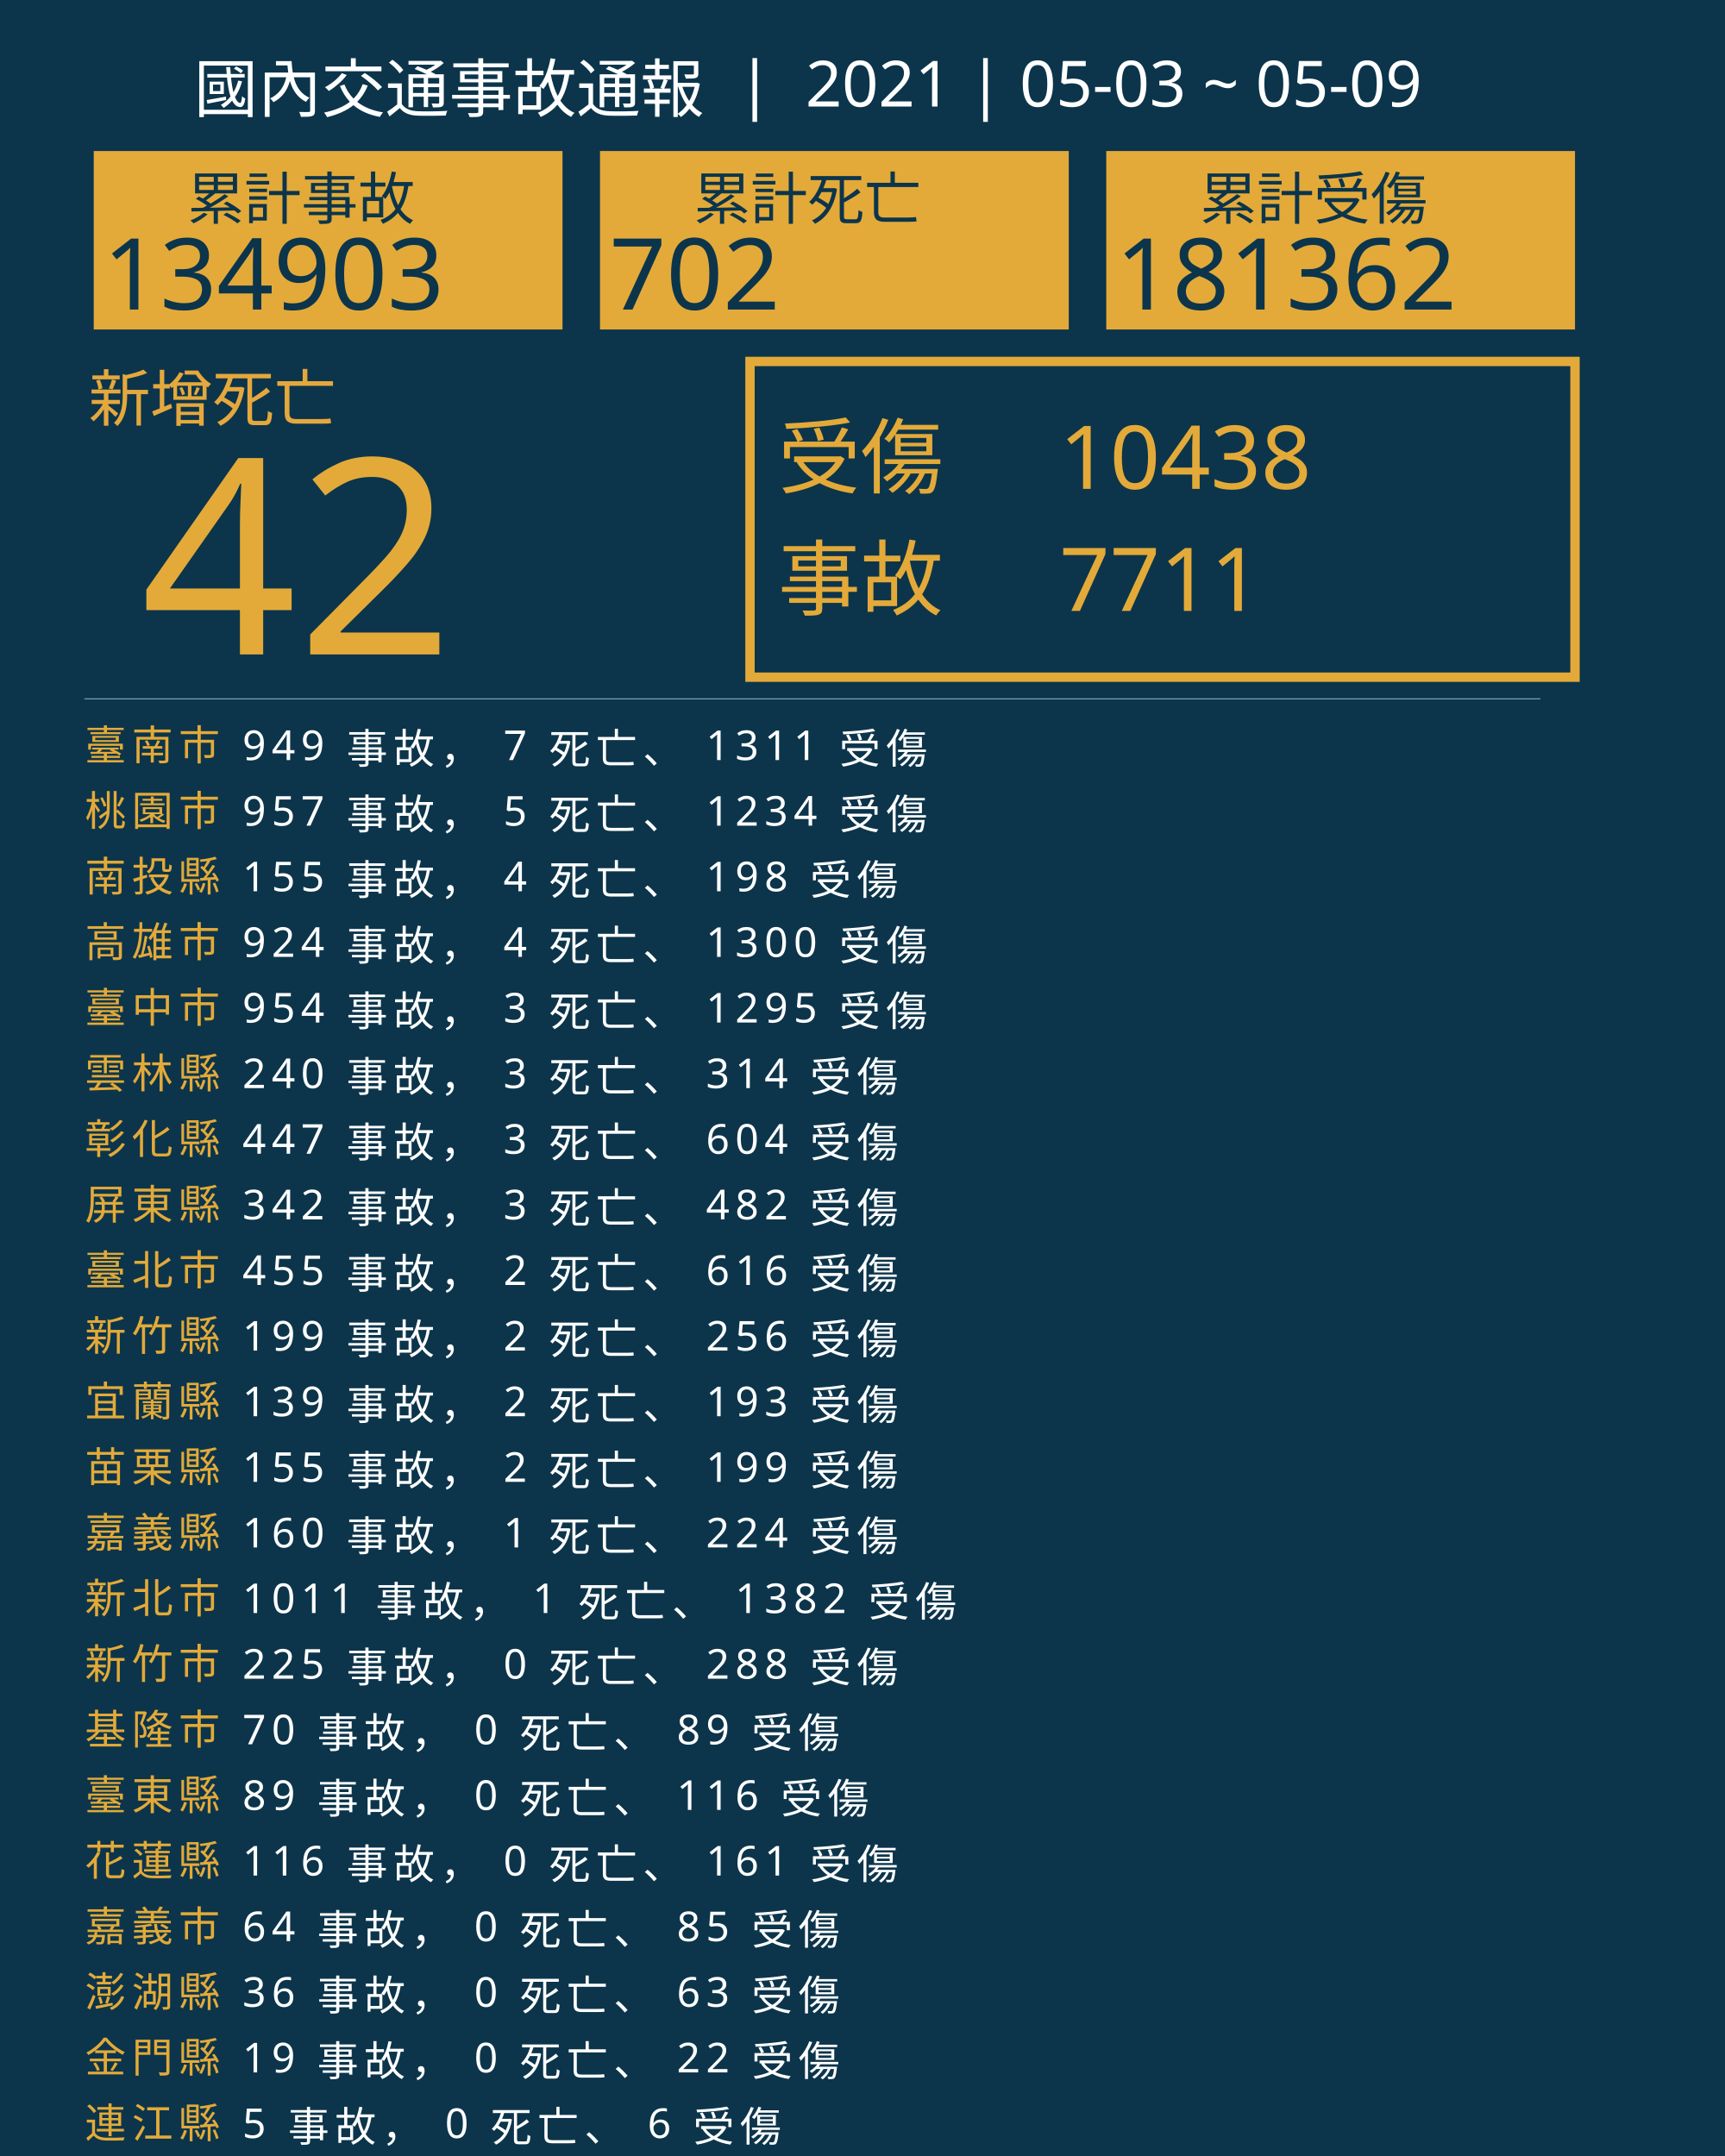
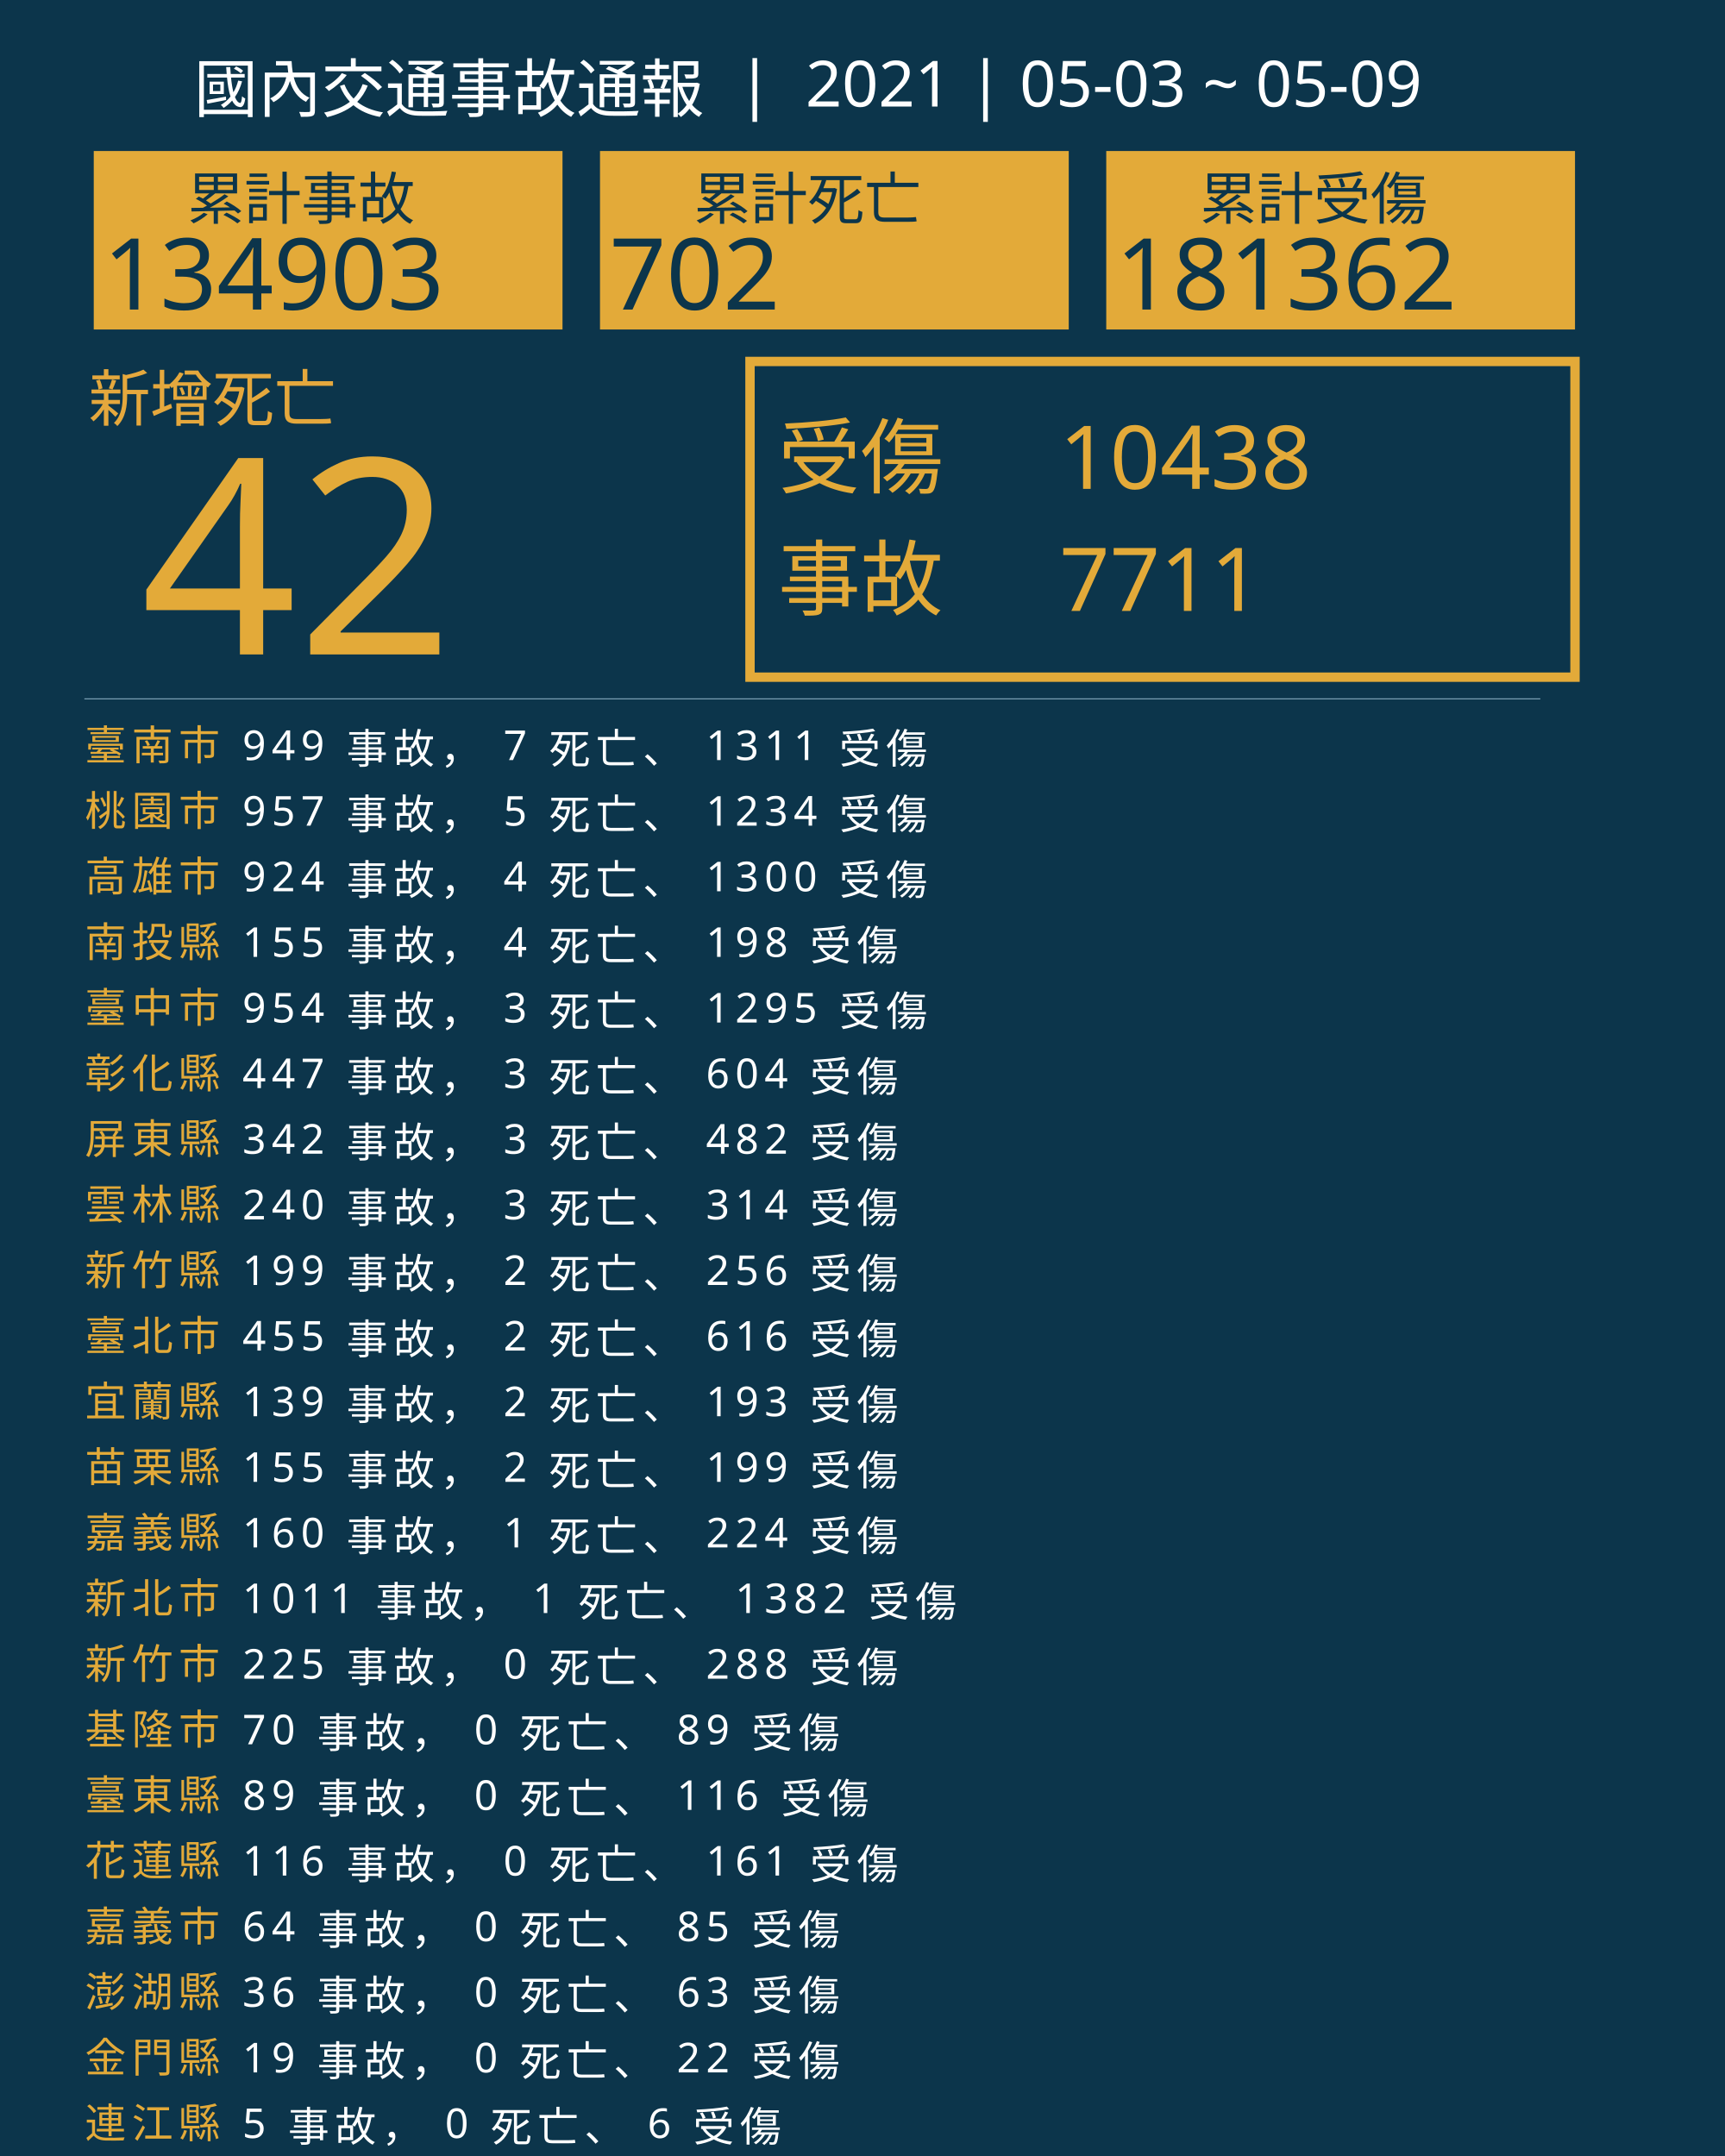
<svg xmlns="http://www.w3.org/2000/svg" version="1.1" id="圖層_1" x="0px" y="0px" viewBox="0 0 1840 2300" style="enable-background:new 0 0 1840 2300;" xml:space="preserve">
  <style type="text/css">
	.st0{fill:#0C354B;}
	.st1{fill:#E5A83D;}
	.st2{font-family:'NotoSansCJKtc-Bold-B5pc-H';}
	.st3{font-size:66px;}
	.st4{fill:#E3AA39;}
	.st5{font-family:'Arial-BoldMT';}
	.st6{font-size:291.776px;}
	.st7{fill:none;stroke:#E3AA39;stroke-miterlimit:10;stroke-width:10;}
	.st8{font-family:'NotoSansCJKtc-Light-B5pc-H';}
	.st9{font-size:88px;}
	.st10{font-family:'NotoSansCJKtc-Medium-B5pc-H';}
	.st11{font-size:94px;}
	.st12{fill:none;stroke:#8AAFC1;stroke-miterlimit:10;}
	.st13{font-size:60.649px;}
	.st14{font-size:106px;}
	.st15{fill:none;}
	.st16{font-size:44px;}
	.st17{letter-spacing:6;}
	.st18{fill:#FFFFFF;}
	.st19{letter-spacing:1;}
	.st20{font-size:68px;}
</style>
  <rect class="st0" width="1840" height="2300" />
  <text transform="matrix(1 0 0 1 94.5001 449.017)" class="st1 st2 st3">新增死亡</text>
  <g>
    <text transform="matrix(1 0 0 1 150 698.1412)" class="st4 st5 st6">42</text>
  </g>
  <g>
    <rect x="800" y="385.6" class="st7" width="880" height="336.8" />
    <g>
      <text transform="matrix(1 0 0 1 830 519.593)" class="st4 st8 st9">受傷</text>
      <text transform="matrix(1 0 0 1 1130 521.5084)" class="st4 st10 st11">10438</text>
      <text transform="matrix(1 0 0 1 1130 651.7274)" class="st4 st10 st11">7711</text>
      <text transform="matrix(1 0 0 1 830 649.4965)" class="st4 st8 st9">事故</text>
    </g>
  </g>
  <line class="st12" x1="90" y1="745.5" x2="1643" y2="745.5" />
  <g>
    <g>
      <rect x="100" y="161.1" class="st4" width="500" height="190.4" />
      <g>
        <text transform="matrix(1 0 0 1 200 233.9079)" class="st0 st10 st13">累計事故</text>
        <g>
          <text transform="matrix(1 0 0 1 110 330.2121)" class="st0 st5 st14">134903</text>
        </g>
      </g>
    </g>
    <g>
      <rect x="640" y="161.1" class="st4" width="500" height="190.4" />
      <g>
        <text transform="matrix(1 0 0 1 740 233.908)" class="st0 st10 st13">累計死亡</text>
        <g>
          <text transform="matrix(1 0 0 1 650 330.2122)" class="st0 st5 st14">702</text>
        </g>
      </g>
    </g>
    <g>
      <rect x="1180" y="161.1" class="st4" width="500" height="190.4" />
      <g>
        <text transform="matrix(1 0 0 1 1280 233.908)" class="st0 st10 st13">累計受傷</text>
        <g>
          <text transform="matrix(1 0 0 1 1190 330.2122)" class="st0 st5 st14">181362</text>
        </g>
      </g>
    </g>
  </g>
  <rect x="90.6" y="772.1" class="st15" width="1141.8" height="314.8" />
  <text transform="matrix(1 0 0 1 90.5591 810.7965)">
    <tspan x="0" y="0" class="st4 st10 st16 st17">臺南市</tspan>
    <tspan x="150.6" y="0" class="st18 st10 st16 st17"> 949 事故， 7 死亡、 1311 受傷</tspan>
    <tspan x="0" y="70" class="st4 st10 st16 st17">桃園市</tspan>
    <tspan x="150.6" y="70" class="st18 st10 st16 st17"> 957 事故， 5 死亡、 1234 受傷</tspan>
-     <tspan x="0" y="140" class="st4 st10 st16 st17">南投縣</tspan>
-     <tspan x="150.6" y="140" class="st18 st10 st16 st17"> 155 事故， 4 死亡、 198 受傷</tspan>
-     <tspan x="0" y="210" class="st4 st10 st16 st17">高雄市</tspan>
-     <tspan x="150.6" y="210" class="st18 st10 st16 st17"> 924 事故， 4 死亡、 1300 受傷</tspan>
+     <tspan x="0" y="140" class="st4 st10 st16 st17">高雄市</tspan>
+     <tspan x="150.6" y="140" class="st18 st10 st16 st17"> 924 事故， 4 死亡、 1300 受傷</tspan>
+     <tspan x="0" y="210" class="st4 st10 st16 st17">南投縣</tspan>
+     <tspan x="150.6" y="210" class="st18 st10 st16 st17"> 155 事故， 4 死亡、 198 受傷</tspan>
    <tspan x="0" y="280" class="st4 st10 st16 st17">臺中市</tspan>
    <tspan x="150.6" y="280" class="st18 st10 st16 st17"> 954 事故， 3 死亡、 1295 受傷</tspan>
-     <tspan x="0" y="350" class="st4 st10 st16 st17">雲林縣</tspan>
-     <tspan x="150.6" y="350" class="st18 st10 st16 st17"> 240 事故， 3 死亡、 314 受傷</tspan>
-     <tspan x="0" y="420" class="st4 st10 st16 st17">彰化縣</tspan>
-     <tspan x="150.6" y="420" class="st18 st10 st16 st17"> 447 事故， 3 死亡、 604 受傷</tspan>
-     <tspan x="0" y="490" class="st4 st10 st16 st17">屏東縣</tspan>
-     <tspan x="150.6" y="490" class="st18 st10 st16 st17"> 342 事故， 3 死亡、 482 受傷</tspan>
-     <tspan x="0" y="560" class="st4 st10 st16 st17">臺北市</tspan>
-     <tspan x="150.6" y="560" class="st18 st10 st16 st17"> 455 事故， 2 死亡、 616 受傷</tspan>
-     <tspan x="0" y="630" class="st4 st10 st16 st17">新竹縣</tspan>
-     <tspan x="150.6" y="630" class="st18 st10 st16 st17"> 199 事故， 2 死亡、 256 受傷</tspan>
+     <tspan x="0" y="350" class="st4 st10 st16 st17">彰化縣</tspan>
+     <tspan x="150.6" y="350" class="st18 st10 st16 st17"> 447 事故， 3 死亡、 604 受傷</tspan>
+     <tspan x="0" y="420" class="st4 st10 st16 st17">屏東縣</tspan>
+     <tspan x="150.6" y="420" class="st18 st10 st16 st17"> 342 事故， 3 死亡、 482 受傷</tspan>
+     <tspan x="0" y="490" class="st4 st10 st16 st17">雲林縣</tspan>
+     <tspan x="150.6" y="490" class="st18 st10 st16 st17"> 240 事故， 3 死亡、 314 受傷</tspan>
+     <tspan x="0" y="560" class="st4 st10 st16 st17">新竹縣</tspan>
+     <tspan x="150.6" y="560" class="st18 st10 st16 st17"> 199 事故， 2 死亡、 256 受傷</tspan>
+     <tspan x="0" y="630" class="st4 st10 st16 st17">臺北市</tspan>
+     <tspan x="150.6" y="630" class="st18 st10 st16 st17"> 455 事故， 2 死亡、 616 受傷</tspan>
    <tspan x="0" y="700" class="st4 st10 st16 st17">宜蘭縣</tspan>
    <tspan x="150.6" y="700" class="st18 st10 st16 st17"> 139 事故， 2 死亡、 193 受傷</tspan>
    <tspan x="0" y="770" class="st4 st10 st16 st17">苗栗縣</tspan>
    <tspan x="150.6" y="770" class="st18 st10 st16 st17"> 155 事故， 2 死亡、 199 受傷</tspan>
    <tspan x="0" y="840" class="st4 st10 st16 st17">嘉義縣</tspan>
    <tspan x="150.6" y="840" class="st18 st10 st16 st17"> 160 事故， 1 死亡、 224 受傷</tspan>
    <tspan x="0" y="910" class="st4 st10 st16 st17">新北市</tspan>
    <tspan x="150.6" y="910" class="st18 st10 st16 st17"> 1011 事故， 1 死亡、 1382 受傷</tspan>
    <tspan x="0" y="980" class="st4 st10 st16 st17">新竹市</tspan>
    <tspan x="150.6" y="980" class="st18 st10 st16 st17"> 225 事故， 0 死亡、 288 受傷</tspan>
    <tspan x="0" y="1050" class="st4 st10 st16 st17">基隆市</tspan>
    <tspan x="150.6" y="1050" class="st18 st10 st16 st17"> 70 事故， 0 死亡、 89 受傷</tspan>
    <tspan x="0" y="1120" class="st4 st10 st16 st17">臺東縣</tspan>
    <tspan x="150.6" y="1120" class="st18 st10 st16 st17"> 89 事故， 0 死亡、 116 受傷</tspan>
    <tspan x="0" y="1190" class="st4 st10 st16 st17">花蓮縣</tspan>
    <tspan x="150.6" y="1190" class="st18 st10 st16 st17"> 116 事故， 0 死亡、 161 受傷</tspan>
    <tspan x="0" y="1260" class="st4 st10 st16 st17">嘉義市</tspan>
    <tspan x="150.6" y="1260" class="st18 st10 st16 st17"> 64 事故， 0 死亡、 85 受傷</tspan>
    <tspan x="0" y="1330" class="st4 st10 st16 st17">澎湖縣</tspan>
    <tspan x="150.6" y="1330" class="st18 st10 st16 st17"> 36 事故， 0 死亡、 63 受傷</tspan>
    <tspan x="0" y="1400" class="st4 st10 st16 st17">金門縣</tspan>
    <tspan x="150.6" y="1400" class="st18 st10 st16 st17"> 19 事故， 0 死亡、 22 受傷</tspan>
    <tspan x="0" y="1470" class="st4 st10 st16 st17">連江縣</tspan>
    <tspan x="150.6" y="1470" class="st18 st10 st16 st17"> 5 事故， 0 死亡、 6 受傷</tspan>
  </text>
  <text transform="matrix(1 0 0 1 207 119.2712)" class="st18 st8 st20">國內交通事故通報  |  2021 | 05-03 ~ 05-09</text>
</svg>
